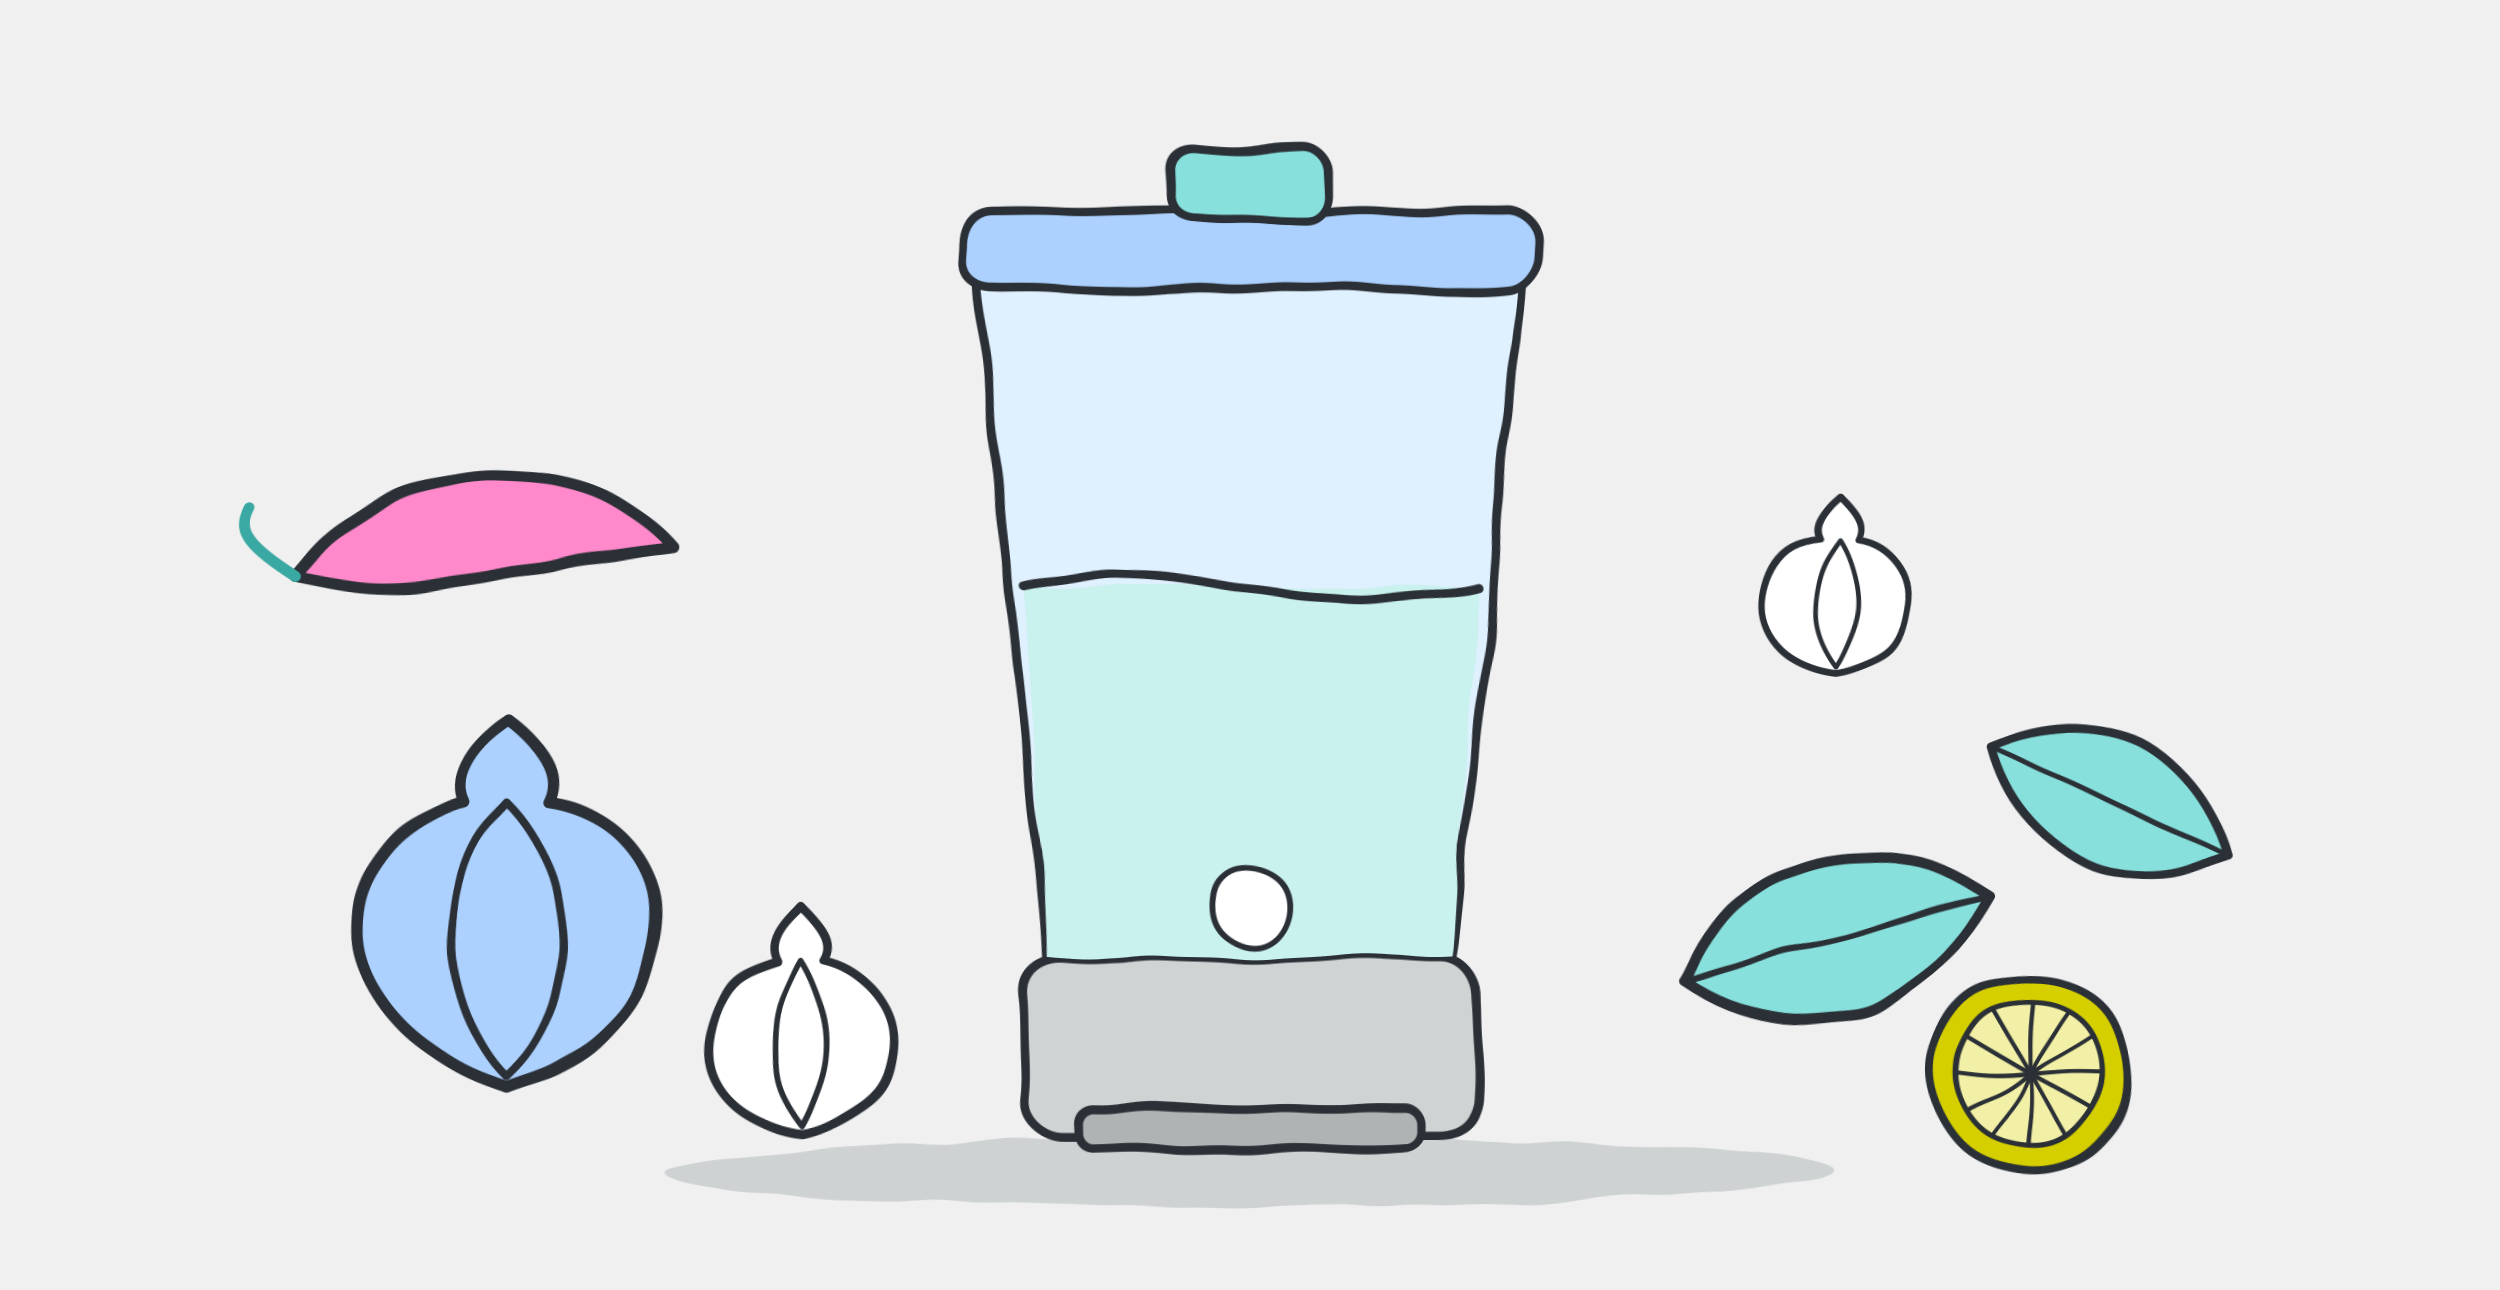
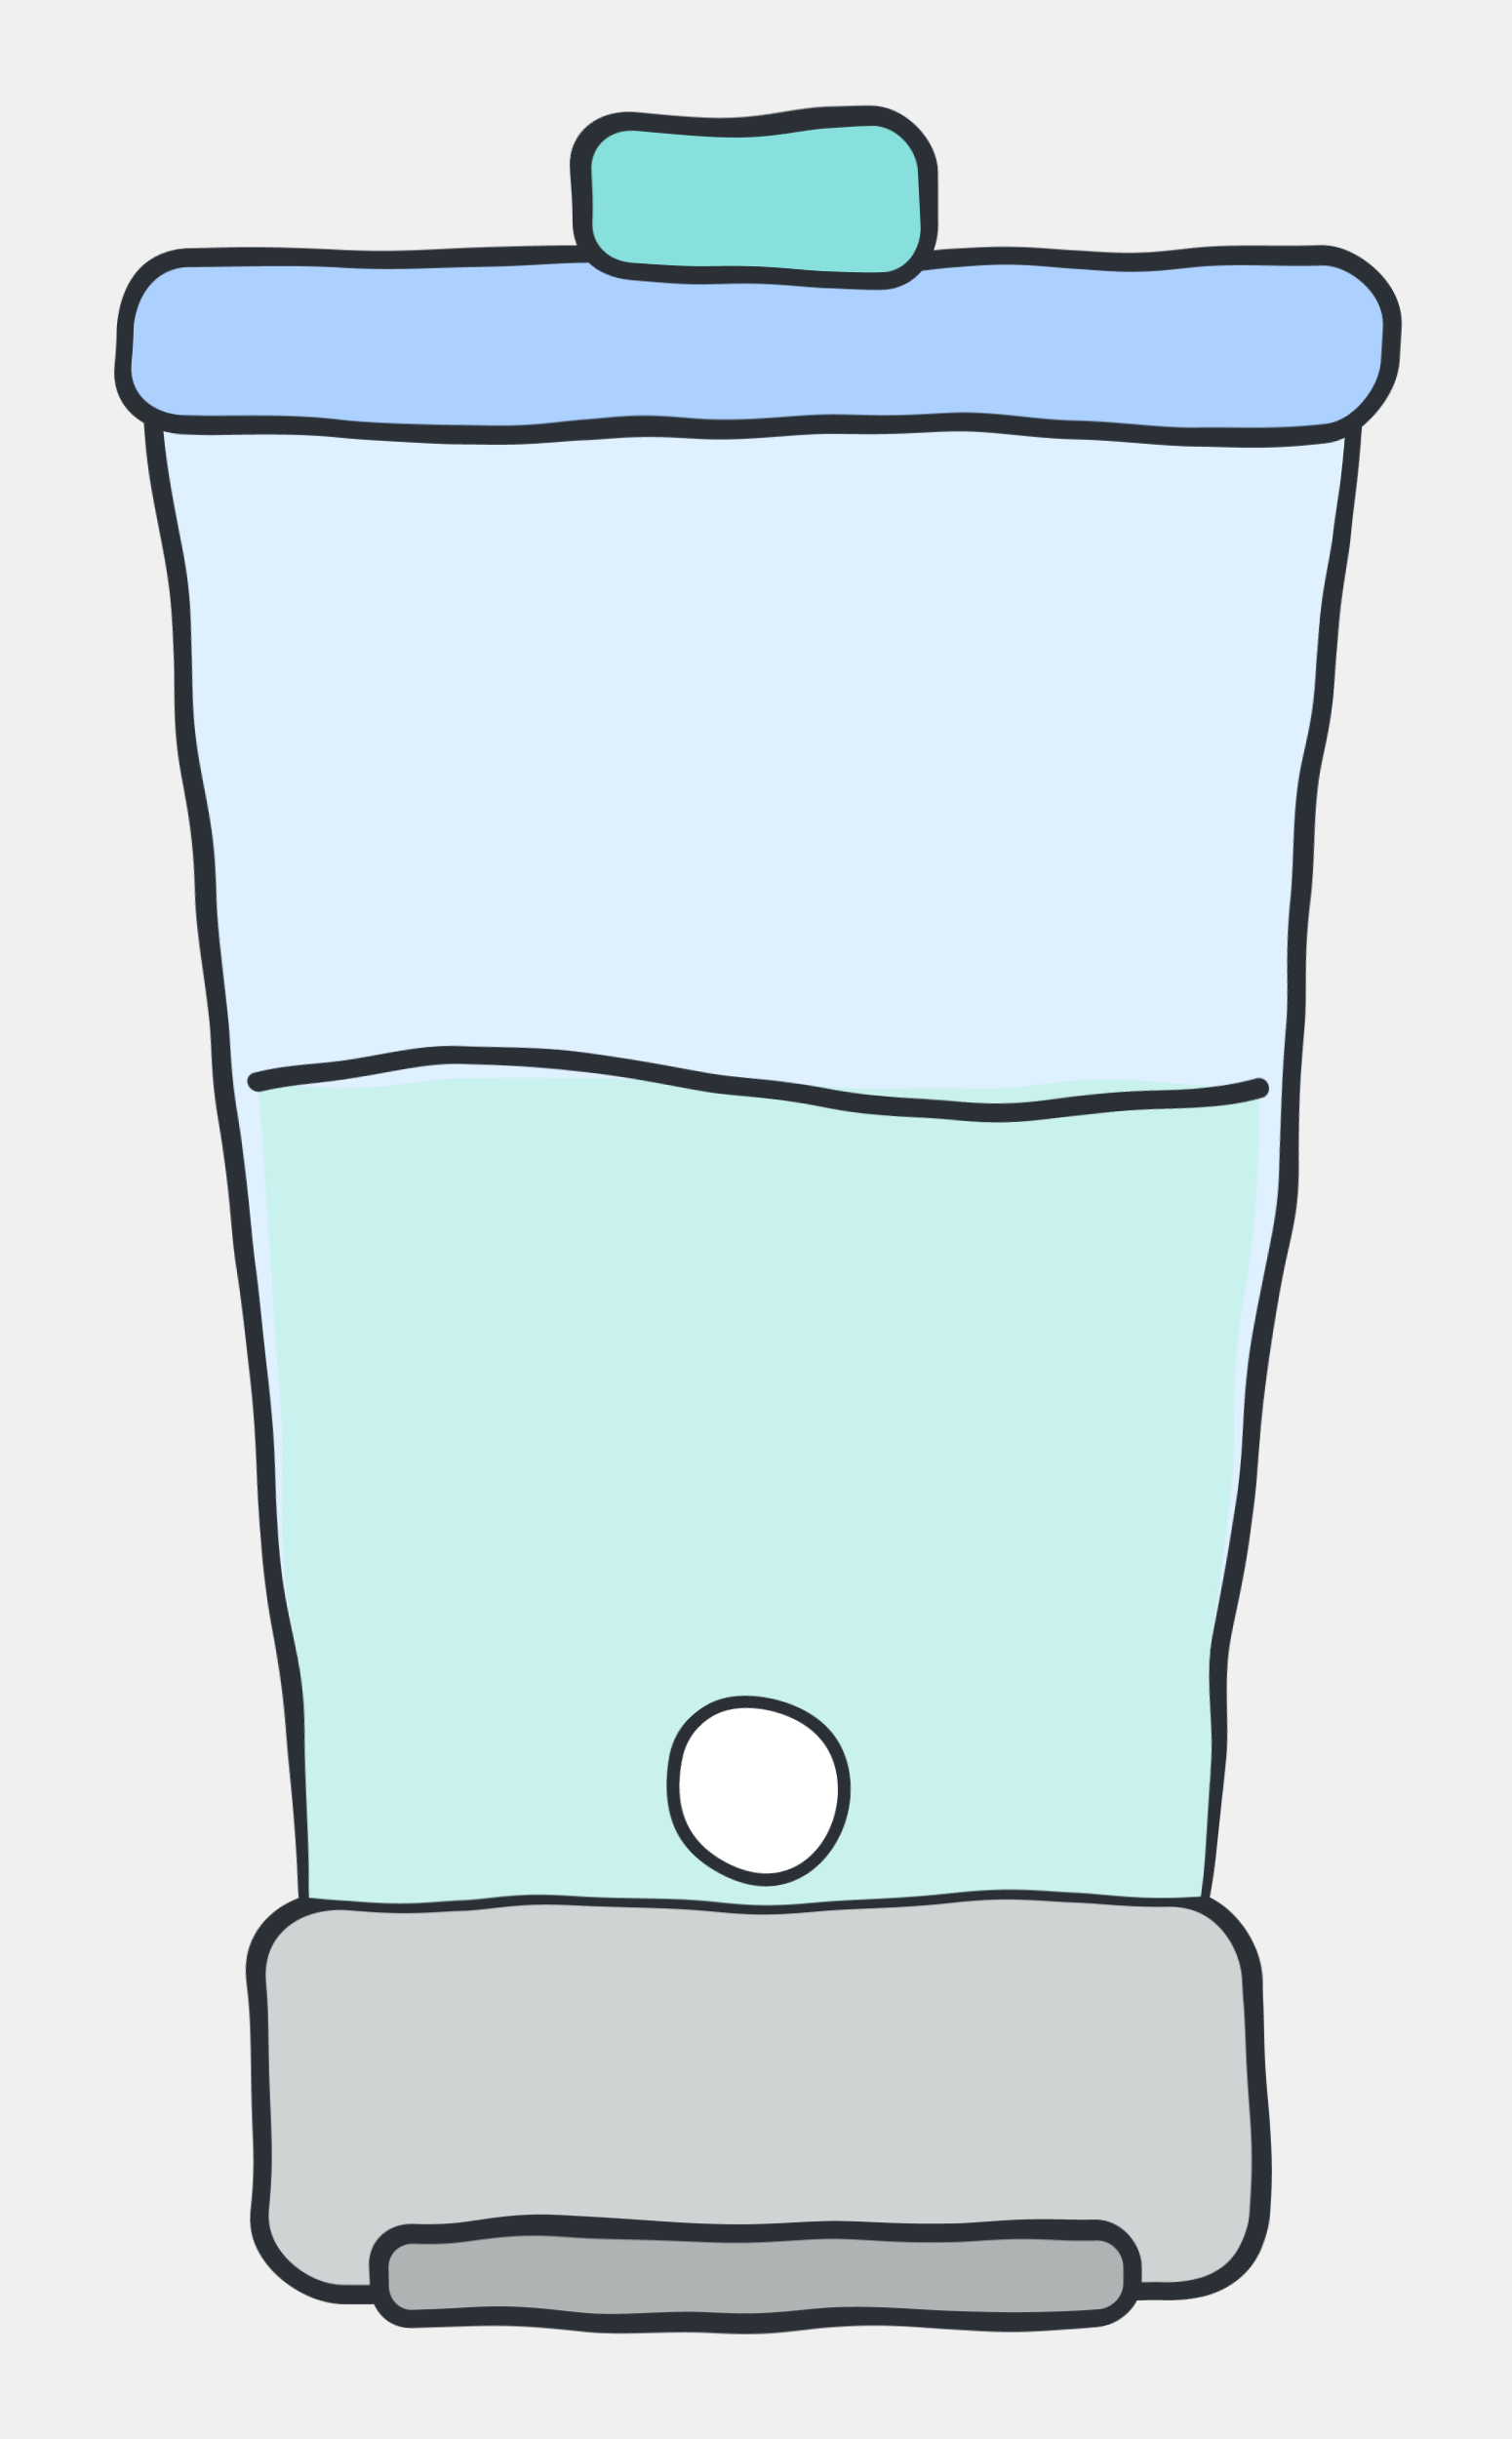
- <svg xmlns="http://www.w3.org/2000/svg" viewBox="0 0 640 330" fill="none">
+ <svg xmlns="http://www.w3.org/2000/svg" viewBox="232 24 176 284" fill="none">
  <style>
.steam{animation:steam 2.6s ease-in-out infinite;transform-box:fill-box;transform-origin:50% 100%}
.steam2{animation-delay:.8s}.steam3{animation-delay:1.6s}
@keyframes steam{0%{opacity:0;transform:translateY(14px) scaleY(.8)}40%{opacity:.9}100%{opacity:0;transform:translateY(-18px) scaleY(1.15)}}
.toss{animation:toss 1.1s ease-in-out infinite;transform-box:fill-box;transform-origin:50% 100%}
@keyframes toss{0%,100%{transform:translateY(0) rotate(0)}50%{transform:translateY(-9px) rotate(2deg)}}
.whirl{animation:whirl 1.2s ease-in-out infinite;transform-box:fill-box;transform-origin:50% 50%}
@keyframes whirl{0%,100%{transform:translateX(-7px) skewX(-4deg)}50%{transform:translateX(7px) skewX(4deg)}}
.bob{animation:bob 2.2s ease-in-out infinite;transform-box:fill-box;transform-origin:50% 100%}
@keyframes bob{0%,100%{transform:translateY(0) rotate(-3deg)}50%{transform:translateY(-8px) rotate(3deg)}}
.sway{animation:sway 3s ease-in-out infinite;transform-box:fill-box;transform-origin:0% 100%}
@keyframes sway{0%,100%{transform:rotate(-3deg)}50%{transform:rotate(4deg)}}
@media (prefers-reduced-motion:reduce){*{animation:none!important}}
</style>
  <defs>
    <filter id="paper" x="-5%" y="-5%" width="110%" height="110%">
      <feTurbulence type="fractalNoise" baseFrequency="0.035" numOctaves="2" seed="3" result="n" />
      <feDisplacementMap in="SourceGraphic" in2="n" scale="4" />
    </filter>
    <filter id="grain">
      <feTurbulence type="fractalNoise" baseFrequency="0.9" numOctaves="2" seed="8" />
      <feColorMatrix values="0 0 0 0 0.45  0 0 0 0 0.35  0 0 0 0 0.28  0 0 0 0.10 0" />
      <feComposite in2="SourceGraphic" operator="in" />
    </filter>
  </defs>
  <g filter="url(#paper)" stroke="#2b3036" stroke-width="2.2" stroke-linecap="round" stroke-linejoin="round">
-     <ellipse cx="320" cy="300" rx="150" ry="9" fill="#ced2d2" stroke="none" />
    <rect x="262" y="245" width="116" height="46" rx="10" fill="#cfd3d3" />
    <rect x="276" y="284" width="88" height="10" rx="4" fill="#aeb3b3" />
    <path d="M250 70 L 390 70 L 372 245 L 268 245Z" fill="#dff0ff" />
    <g class="whirl">
      <path d="M262 150 L 378 150 L 372 245 L 268 245Z" fill="#c9f1ee" stroke="none" />
    </g>
    <path d="M262 150 C 290 140 340 160 378 150" fill="none" />
    <rect x="246" y="54" width="148" height="20" rx="8" fill="#acd1ff" />
    <rect x="300" y="38" width="40" height="18" rx="6" fill="#87e0dc" />
    <ellipse cx="320" cy="232" rx="10" ry="10" fill="#ffffff" stroke-width="1.5" />
-     <g class="bob">
-       <g transform="translate(130 230) scale(1.35)">
-         <path d="M0 -34 C 8 -28 10 -22 8 -18 C 34 -14 40 22 0 36 C -40 22 -34 -14 -8 -18 C -10 -22 -8 -28 0 -34Z" fill="#acd1ff" />
-         <path d="M0 -18 C -14 -4 -14 20 0 34 M0 -18 C 14 -4 14 20 0 34" fill="none" stroke-width="1.5" />
-       </g>
-       <g transform="translate(120 140) rotate(-20) scale(1.3)">
-         <path d="M-34 -6 C -10 -22 28 -12 38 14 C 14 8 -14 6 -34 -6Z" fill="#ff89cb" />
-         <path d="M-34 -6 C -40 -14 -42 -18 -38 -22" fill="none" stroke="#3aa8a3" />
-       </g>
-     </g>
-     <g class="bob" style="animation-delay:.7s">
-       <g transform="translate(205 262) scale(1.0)">
-         <path d="M0 -30 C 6 -24 8 -20 6 -16 C 30 -10 32 24 0 28 C -32 24 -30 -10 -6 -16 C -8 -20 -6 -24 0 -30Z" fill="#ffffff" />
-         <path d="M0 -16 C -9 -2 -9 14 0 26 M0 -16 C 9 -2 9 14 0 26" fill="none" stroke-width="1.5" />
-       </g>
-       <g transform="translate(470 240) rotate(-15) scale(1.2)">
-         <path d="M-34 0 C -14 -22 14 -22 34 0 C 14 22 -14 22 -34 0Z" fill="#87e0dc" />
-         <path d="M-34 0 L 34 0" fill="none" stroke-width="1.3" />
-       </g>
-       <g transform="translate(520 275) scale(0.9)">
-         <ellipse cx="0" cy="0" rx="28" ry="28" fill="#d5cf00" />
-         <ellipse cx="0" cy="0" rx="21" ry="21" fill="#f2f0a6" stroke-width="1.5" />
-         <line x1="-21.0" y1="-0.0" x2="21.0" y2="0.0" stroke-width="1.2" />
-         <line x1="-18.2" y1="-10.5" x2="18.2" y2="10.5" stroke-width="1.2" />
-         <line x1="-10.5" y1="-18.2" x2="10.5" y2="18.2" stroke-width="1.2" />
-         <line x1="-0.0" y1="-21.0" x2="0.0" y2="21.0" stroke-width="1.2" />
-         <line x1="10.5" y1="-18.2" x2="-10.5" y2="18.2" stroke-width="1.2" />
-         <line x1="18.2" y1="-10.5" x2="-18.2" y2="10.5" stroke-width="1.2" />
-       </g>
-     </g>
-     <g class="bob" style="animation-delay:1.3s">
-       <g transform="translate(540 205) rotate(25) scale(1.0)">
-         <path d="M-34 0 C -14 -22 14 -22 34 0 C 14 22 -14 22 -34 0Z" fill="#87e0dc" />
-         <path d="M-34 0 L 34 0" fill="none" stroke-width="1.3" />
-       </g>
-       <g transform="translate(470 150) scale(0.8)">
-         <path d="M0 -30 C 6 -24 8 -20 6 -16 C 30 -10 32 24 0 28 C -32 24 -30 -10 -6 -16 C -8 -20 -6 -24 0 -30Z" fill="#ffffff" />
-         <path d="M0 -16 C -9 -2 -9 14 0 26 M0 -16 C 9 -2 9 14 0 26" fill="none" stroke-width="1.5" />
-       </g>
-     </g>
  </g>
</svg>
